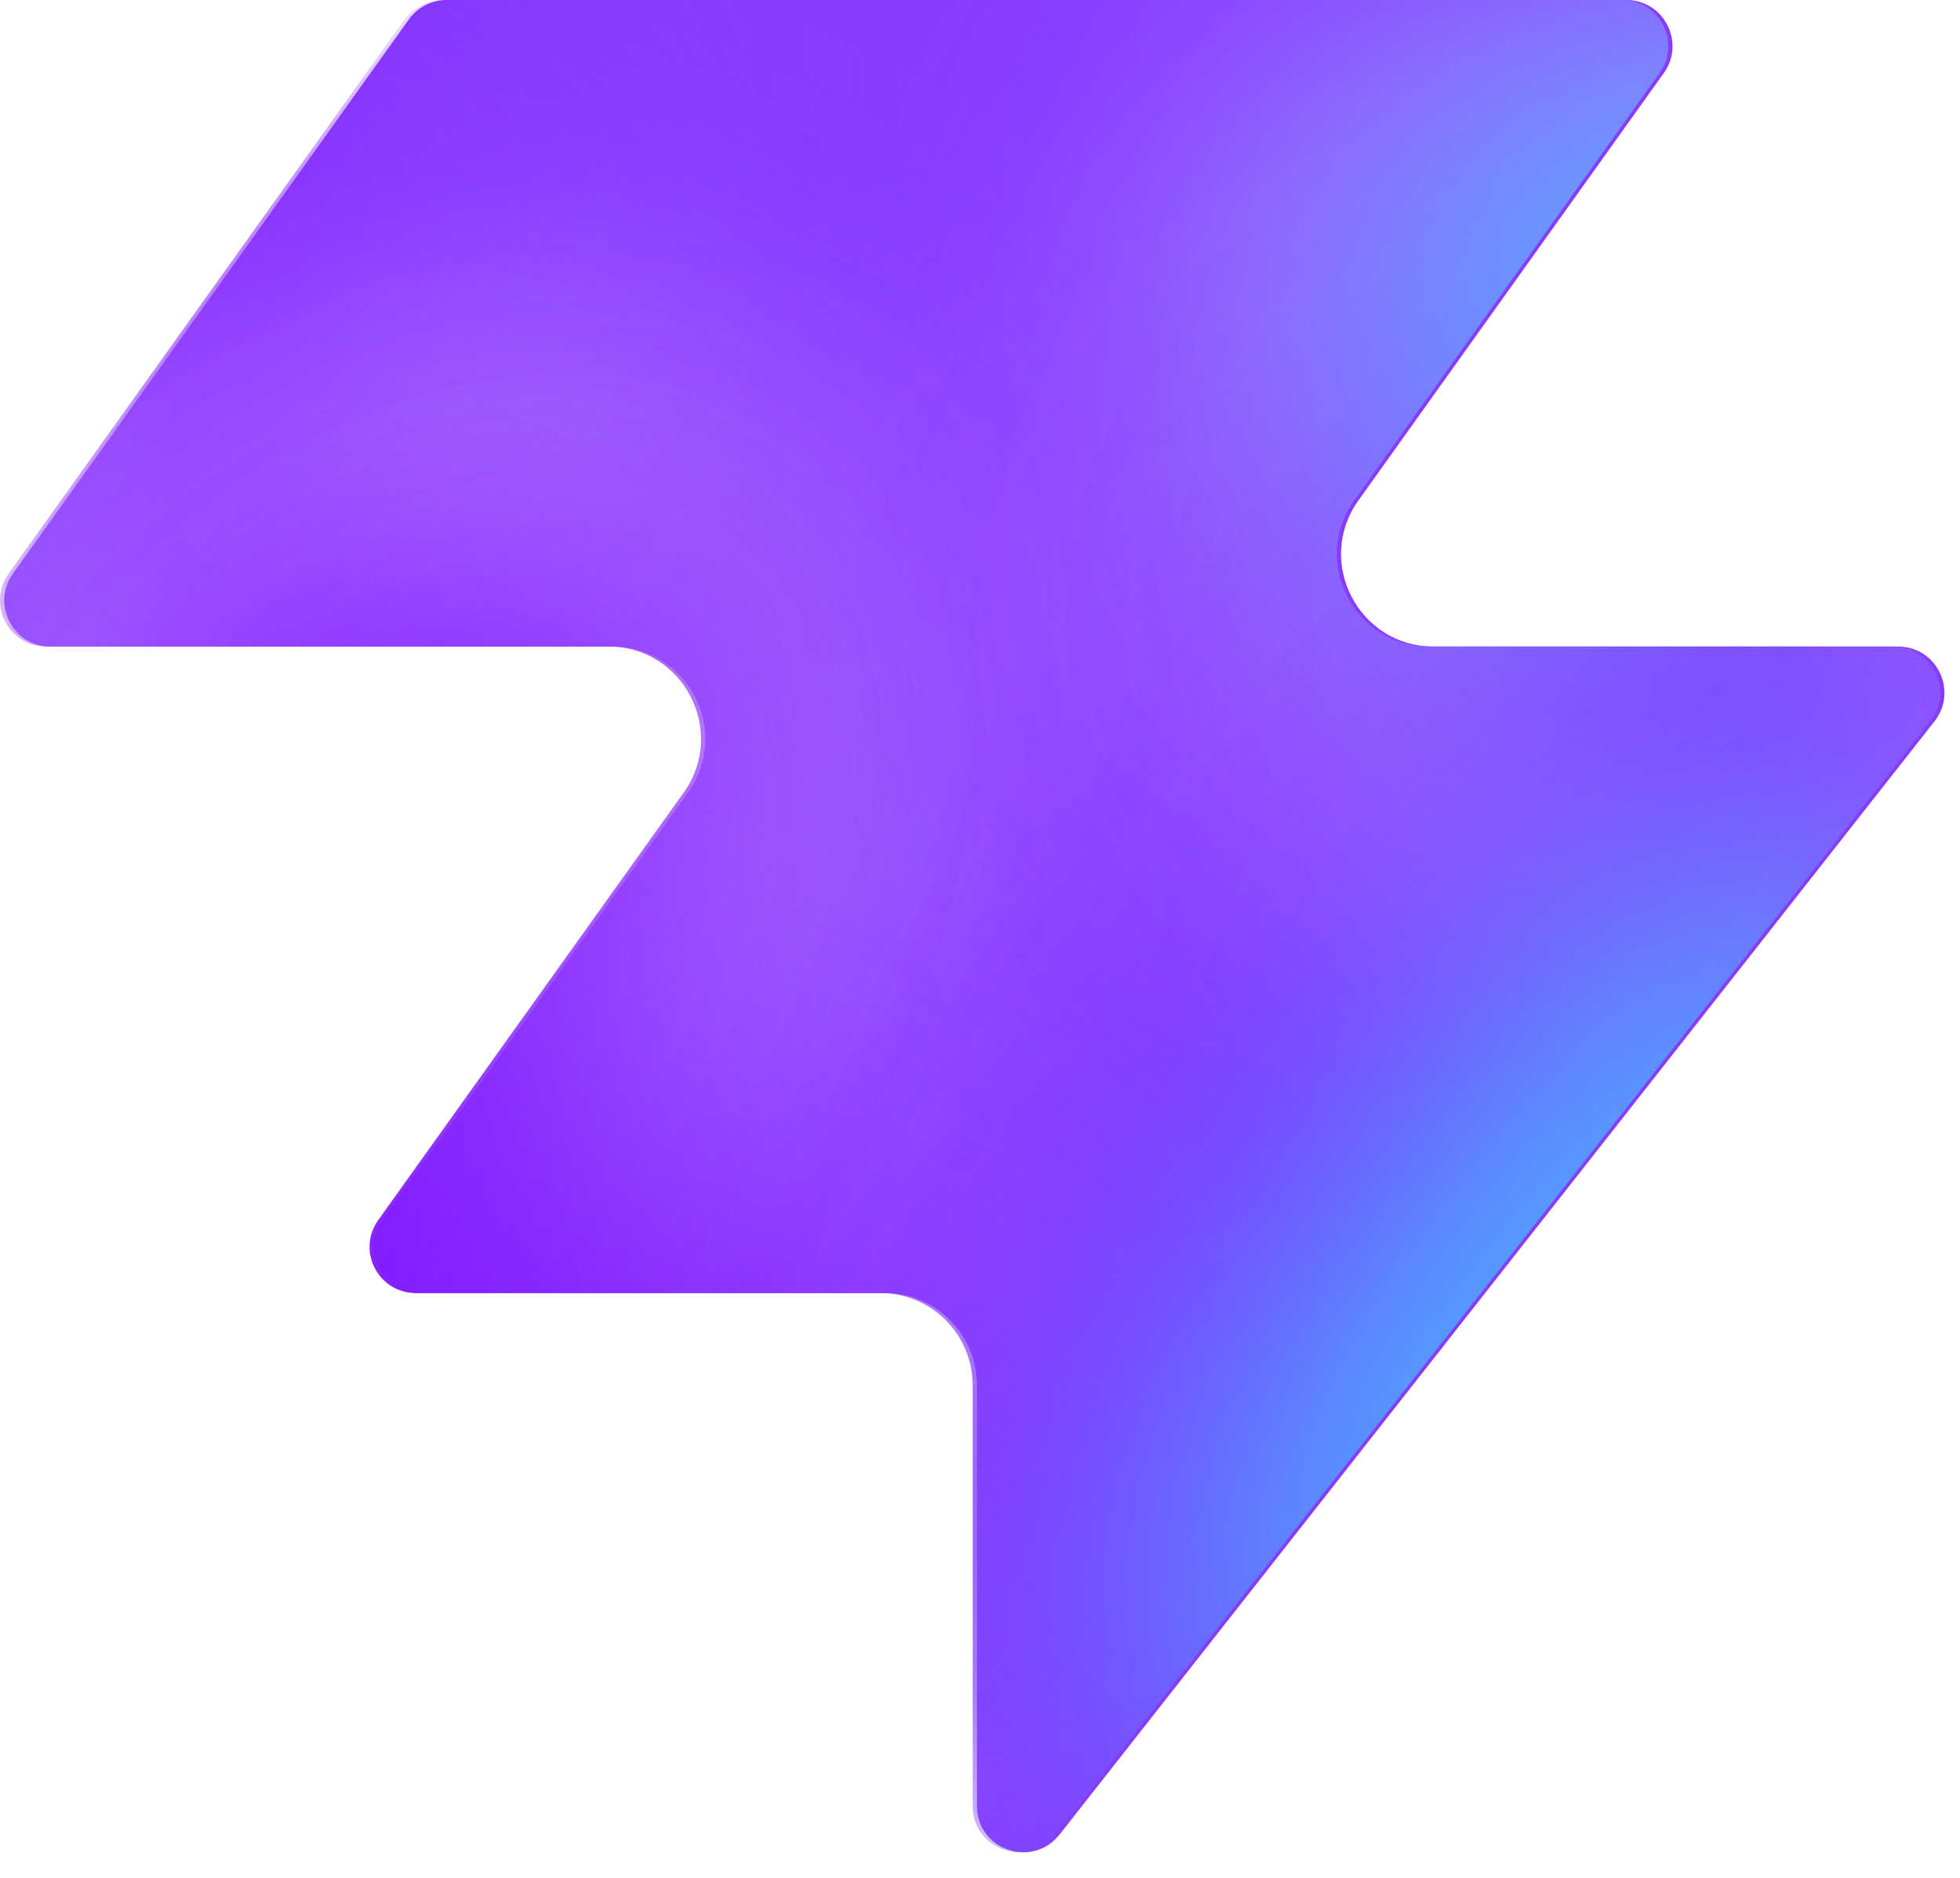
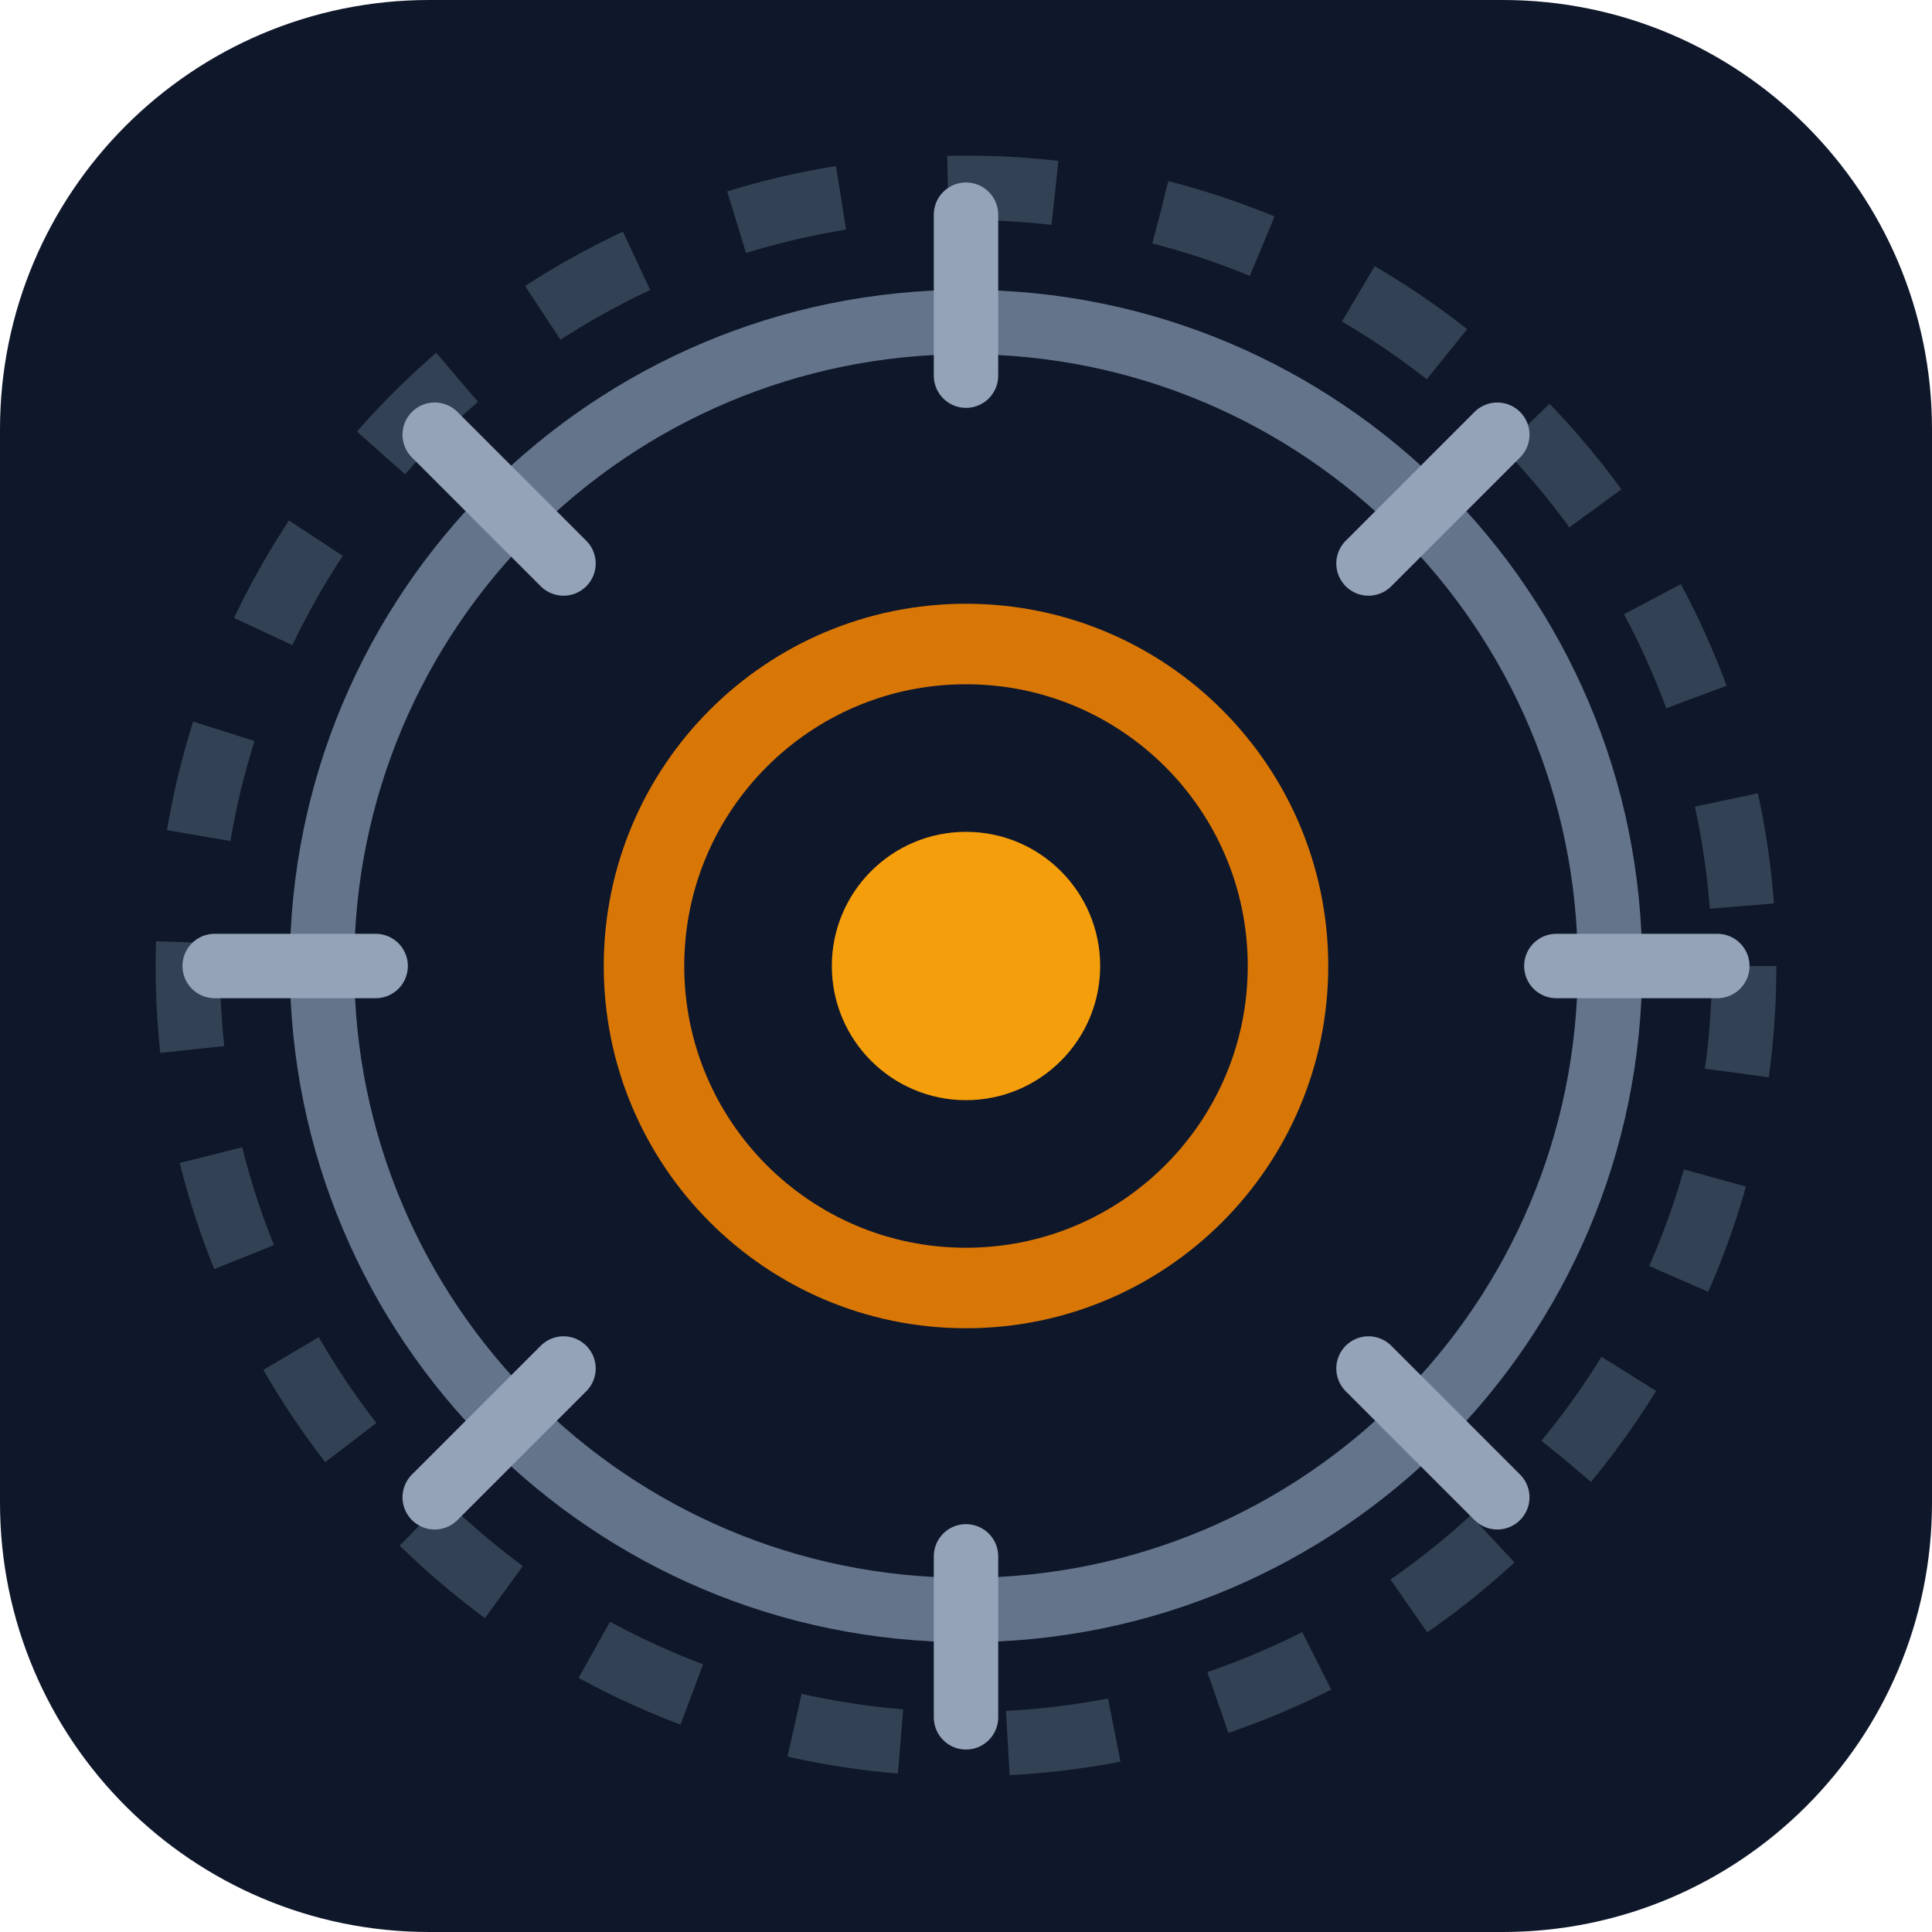
- <svg xmlns="http://www.w3.org/2000/svg" width="48" height="46" fill="none" viewBox="0 0 48 46">
-   <path fill="#863bff" d="M25.946 44.938c-.664.845-2.021.375-2.021-.698V33.937a2.26 2.26 0 0 0-2.262-2.262H10.287c-.92 0-1.456-1.04-.92-1.788l7.48-10.471c1.07-1.497 0-3.578-1.842-3.578H1.237c-.92 0-1.456-1.04-.92-1.788L10.013.474c.214-.297.556-.474.92-.474h28.894c.92 0 1.456 1.04.92 1.788l-7.48 10.471c-1.07 1.498 0 3.579 1.842 3.579h11.377c.943 0 1.473 1.088.89 1.83L25.947 44.94z" style="fill:#863bff;fill:color(display-p3 .525 .23 1);fill-opacity:1" />
-   <mask id="a" width="48" height="46" x="0" y="0" maskUnits="userSpaceOnUse" style="mask-type:alpha">
-     <path fill="#000" d="M25.842 44.938c-.664.844-2.021.375-2.021-.698V33.937a2.26 2.26 0 0 0-2.262-2.262H10.183c-.92 0-1.456-1.04-.92-1.788l7.48-10.471c1.07-1.498 0-3.579-1.842-3.579H1.133c-.92 0-1.456-1.04-.92-1.787L9.91.473c.214-.297.556-.474.92-.474h28.894c.92 0 1.456 1.04.92 1.788l-7.48 10.471c-1.07 1.498 0 3.578 1.842 3.578h11.377c.943 0 1.473 1.088.89 1.832L25.843 44.94z" style="fill:#000;fill-opacity:1" />
-   </mask>
-   <g mask="url(#a)">
-     <g filter="url(#b)">
-       <ellipse cx="5.508" cy="14.704" fill="#ede6ff" rx="5.508" ry="14.704" style="fill:#ede6ff;fill:color(display-p3 .927 .903 1);fill-opacity:1" transform="matrix(.00324 1 1 -.00324 -4.47 31.516)" />
-     </g>
-     <g filter="url(#c)">
-       <ellipse cx="10.399" cy="29.851" fill="#ede6ff" rx="10.399" ry="29.851" style="fill:#ede6ff;fill:color(display-p3 .927 .903 1);fill-opacity:1" transform="matrix(.00324 1 1 -.00324 -39.328 7.883)" />
-     </g>
-     <g filter="url(#d)">
-       <ellipse cx="5.508" cy="30.487" fill="#7e14ff" rx="5.508" ry="30.487" style="fill:#7e14ff;fill:color(display-p3 .492 .077 1);fill-opacity:1" transform="rotate(89.814 -25.913 -14.639)scale(1 -1)" />
-     </g>
-     <g filter="url(#e)">
-       <ellipse cx="5.508" cy="30.599" fill="#7e14ff" rx="5.508" ry="30.599" style="fill:#7e14ff;fill:color(display-p3 .492 .077 1);fill-opacity:1" transform="rotate(89.814 -32.644 -3.334)scale(1 -1)" />
-     </g>
-     <g filter="url(#f)">
-       <ellipse cx="5.508" cy="30.599" fill="#7e14ff" rx="5.508" ry="30.599" style="fill:#7e14ff;fill:color(display-p3 .492 .077 1);fill-opacity:1" transform="matrix(.00324 1 1 -.00324 -34.34 30.47)" />
-     </g>
-     <g filter="url(#g)">
-       <ellipse cx="14.072" cy="22.078" fill="#ede6ff" rx="14.072" ry="22.078" style="fill:#ede6ff;fill:color(display-p3 .927 .903 1);fill-opacity:1" transform="rotate(93.35 24.506 48.493)scale(-1 1)" />
-     </g>
-     <g filter="url(#h)">
-       <ellipse cx="3.47" cy="21.501" fill="#7e14ff" rx="3.47" ry="21.501" style="fill:#7e14ff;fill:color(display-p3 .492 .077 1);fill-opacity:1" transform="rotate(89.009 28.708 47.59)scale(-1 1)" />
-     </g>
-     <g filter="url(#i)">
-       <ellipse cx="3.47" cy="21.501" fill="#7e14ff" rx="3.47" ry="21.501" style="fill:#7e14ff;fill:color(display-p3 .492 .077 1);fill-opacity:1" transform="rotate(89.009 28.708 47.59)scale(-1 1)" />
-     </g>
-     <g filter="url(#j)">
-       <ellipse cx=".387" cy="8.972" fill="#7e14ff" rx="4.407" ry="29.108" style="fill:#7e14ff;fill:color(display-p3 .492 .077 1);fill-opacity:1" transform="rotate(39.51 .387 8.972)" />
-     </g>
-     <g filter="url(#k)">
-       <ellipse cx="47.523" cy="-6.092" fill="#7e14ff" rx="4.407" ry="29.108" style="fill:#7e14ff;fill:color(display-p3 .492 .077 1);fill-opacity:1" transform="rotate(37.892 47.523 -6.092)" />
-     </g>
-     <g filter="url(#l)">
-       <ellipse cx="41.412" cy="6.333" fill="#47bfff" rx="5.971" ry="9.665" style="fill:#47bfff;fill:color(display-p3 .28 .748 1);fill-opacity:1" transform="rotate(37.892 41.412 6.333)" />
-     </g>
-     <g filter="url(#m)">
-       <ellipse cx="-1.879" cy="38.332" fill="#7e14ff" rx="4.407" ry="29.108" style="fill:#7e14ff;fill:color(display-p3 .492 .077 1);fill-opacity:1" transform="rotate(37.892 -1.88 38.332)" />
-     </g>
-     <g filter="url(#n)">
-       <ellipse cx="-1.879" cy="38.332" fill="#7e14ff" rx="4.407" ry="29.108" style="fill:#7e14ff;fill:color(display-p3 .492 .077 1);fill-opacity:1" transform="rotate(37.892 -1.88 38.332)" />
-     </g>
-     <g filter="url(#o)">
-       <ellipse cx="35.651" cy="29.907" fill="#7e14ff" rx="4.407" ry="29.108" style="fill:#7e14ff;fill:color(display-p3 .492 .077 1);fill-opacity:1" transform="rotate(37.892 35.651 29.907)" />
-     </g>
-     <g filter="url(#p)">
-       <ellipse cx="38.418" cy="32.4" fill="#47bfff" rx="5.971" ry="15.297" style="fill:#47bfff;fill:color(display-p3 .28 .748 1);fill-opacity:1" transform="rotate(37.892 38.418 32.4)" />
-     </g>
-   </g>
-   <defs>
-     <filter id="b" width="60.045" height="41.654" x="-19.77" y="16.149" color-interpolation-filters="sRGB" filterUnits="userSpaceOnUse">
-       <feFlood flood-opacity="0" result="BackgroundImageFix" />
-       <feBlend in="SourceGraphic" in2="BackgroundImageFix" result="shape" />
-       <feGaussianBlur result="effect1_foregroundBlur_2002_17158" stdDeviation="7.659" />
-     </filter>
-     <filter id="c" width="90.34" height="51.437" x="-54.613" y="-7.533" color-interpolation-filters="sRGB" filterUnits="userSpaceOnUse">
-       <feFlood flood-opacity="0" result="BackgroundImageFix" />
-       <feBlend in="SourceGraphic" in2="BackgroundImageFix" result="shape" />
-       <feGaussianBlur result="effect1_foregroundBlur_2002_17158" stdDeviation="7.659" />
-     </filter>
-     <filter id="d" width="79.355" height="29.4" x="-49.64" y="2.03" color-interpolation-filters="sRGB" filterUnits="userSpaceOnUse">
-       <feFlood flood-opacity="0" result="BackgroundImageFix" />
-       <feBlend in="SourceGraphic" in2="BackgroundImageFix" result="shape" />
-       <feGaussianBlur result="effect1_foregroundBlur_2002_17158" stdDeviation="4.596" />
-     </filter>
-     <filter id="e" width="79.579" height="29.4" x="-45.045" y="20.029" color-interpolation-filters="sRGB" filterUnits="userSpaceOnUse">
-       <feFlood flood-opacity="0" result="BackgroundImageFix" />
-       <feBlend in="SourceGraphic" in2="BackgroundImageFix" result="shape" />
-       <feGaussianBlur result="effect1_foregroundBlur_2002_17158" stdDeviation="4.596" />
-     </filter>
-     <filter id="f" width="79.579" height="29.4" x="-43.513" y="21.178" color-interpolation-filters="sRGB" filterUnits="userSpaceOnUse">
-       <feFlood flood-opacity="0" result="BackgroundImageFix" />
-       <feBlend in="SourceGraphic" in2="BackgroundImageFix" result="shape" />
-       <feGaussianBlur result="effect1_foregroundBlur_2002_17158" stdDeviation="4.596" />
-     </filter>
-     <filter id="g" width="74.749" height="58.852" x="15.756" y="-17.901" color-interpolation-filters="sRGB" filterUnits="userSpaceOnUse">
-       <feFlood flood-opacity="0" result="BackgroundImageFix" />
-       <feBlend in="SourceGraphic" in2="BackgroundImageFix" result="shape" />
-       <feGaussianBlur result="effect1_foregroundBlur_2002_17158" stdDeviation="7.659" />
-     </filter>
-     <filter id="h" width="61.377" height="25.362" x="23.548" y="2.284" color-interpolation-filters="sRGB" filterUnits="userSpaceOnUse">
-       <feFlood flood-opacity="0" result="BackgroundImageFix" />
-       <feBlend in="SourceGraphic" in2="BackgroundImageFix" result="shape" />
-       <feGaussianBlur result="effect1_foregroundBlur_2002_17158" stdDeviation="4.596" />
-     </filter>
-     <filter id="i" width="61.377" height="25.362" x="23.548" y="2.284" color-interpolation-filters="sRGB" filterUnits="userSpaceOnUse">
-       <feFlood flood-opacity="0" result="BackgroundImageFix" />
-       <feBlend in="SourceGraphic" in2="BackgroundImageFix" result="shape" />
-       <feGaussianBlur result="effect1_foregroundBlur_2002_17158" stdDeviation="4.596" />
-     </filter>
-     <filter id="j" width="56.045" height="63.649" x="-27.636" y="-22.853" color-interpolation-filters="sRGB" filterUnits="userSpaceOnUse">
-       <feFlood flood-opacity="0" result="BackgroundImageFix" />
-       <feBlend in="SourceGraphic" in2="BackgroundImageFix" result="shape" />
-       <feGaussianBlur result="effect1_foregroundBlur_2002_17158" stdDeviation="4.596" />
-     </filter>
-     <filter id="k" width="54.814" height="64.646" x="20.116" y="-38.415" color-interpolation-filters="sRGB" filterUnits="userSpaceOnUse">
-       <feFlood flood-opacity="0" result="BackgroundImageFix" />
-       <feBlend in="SourceGraphic" in2="BackgroundImageFix" result="shape" />
-       <feGaussianBlur result="effect1_foregroundBlur_2002_17158" stdDeviation="4.596" />
-     </filter>
-     <filter id="l" width="33.541" height="35.313" x="24.641" y="-11.323" color-interpolation-filters="sRGB" filterUnits="userSpaceOnUse">
-       <feFlood flood-opacity="0" result="BackgroundImageFix" />
-       <feBlend in="SourceGraphic" in2="BackgroundImageFix" result="shape" />
-       <feGaussianBlur result="effect1_foregroundBlur_2002_17158" stdDeviation="4.596" />
-     </filter>
-     <filter id="m" width="54.814" height="64.646" x="-29.286" y="6.009" color-interpolation-filters="sRGB" filterUnits="userSpaceOnUse">
-       <feFlood flood-opacity="0" result="BackgroundImageFix" />
-       <feBlend in="SourceGraphic" in2="BackgroundImageFix" result="shape" />
-       <feGaussianBlur result="effect1_foregroundBlur_2002_17158" stdDeviation="4.596" />
-     </filter>
-     <filter id="n" width="54.814" height="64.646" x="-29.286" y="6.009" color-interpolation-filters="sRGB" filterUnits="userSpaceOnUse">
-       <feFlood flood-opacity="0" result="BackgroundImageFix" />
-       <feBlend in="SourceGraphic" in2="BackgroundImageFix" result="shape" />
-       <feGaussianBlur result="effect1_foregroundBlur_2002_17158" stdDeviation="4.596" />
-     </filter>
-     <filter id="o" width="54.814" height="64.646" x="8.244" y="-2.416" color-interpolation-filters="sRGB" filterUnits="userSpaceOnUse">
-       <feFlood flood-opacity="0" result="BackgroundImageFix" />
-       <feBlend in="SourceGraphic" in2="BackgroundImageFix" result="shape" />
-       <feGaussianBlur result="effect1_foregroundBlur_2002_17158" stdDeviation="4.596" />
-     </filter>
-     <filter id="p" width="39.409" height="43.623" x="18.713" y="10.588" color-interpolation-filters="sRGB" filterUnits="userSpaceOnUse">
-       <feFlood flood-opacity="0" result="BackgroundImageFix" />
-       <feBlend in="SourceGraphic" in2="BackgroundImageFix" result="shape" />
-       <feGaussianBlur result="effect1_foregroundBlur_2002_17158" stdDeviation="4.596" />
-     </filter>
-   </defs>
+ <svg xmlns="http://www.w3.org/2000/svg" viewBox="0 0 36 36" fill="none">
+   <rect width="36" height="36" rx="8" fill="#0f172a" />
+   <circle cx="18" cy="18" r="14.5" stroke="#334155" stroke-width="1.2" stroke-dasharray="2 2" />
+   <circle cx="18" cy="18" r="12" stroke="#64748b" stroke-width="1.2" />
+   <path d="M18 4V7M18 29V32M4 18H7M29 18H32M8.1 8.1L10.5 10.5M25.5 25.5L27.9 27.9M8.1 27.9L10.5 25.5M25.5 10.5L27.9 8.1" stroke="#94a3b8" stroke-width="1.2" stroke-linecap="round" />
+   <circle cx="18" cy="18" r="6" fill="#0f172a" stroke="#d97706" stroke-width="1.5" />
+   <circle cx="18" cy="18" r="2.5" fill="#f59e0b" />
</svg>
